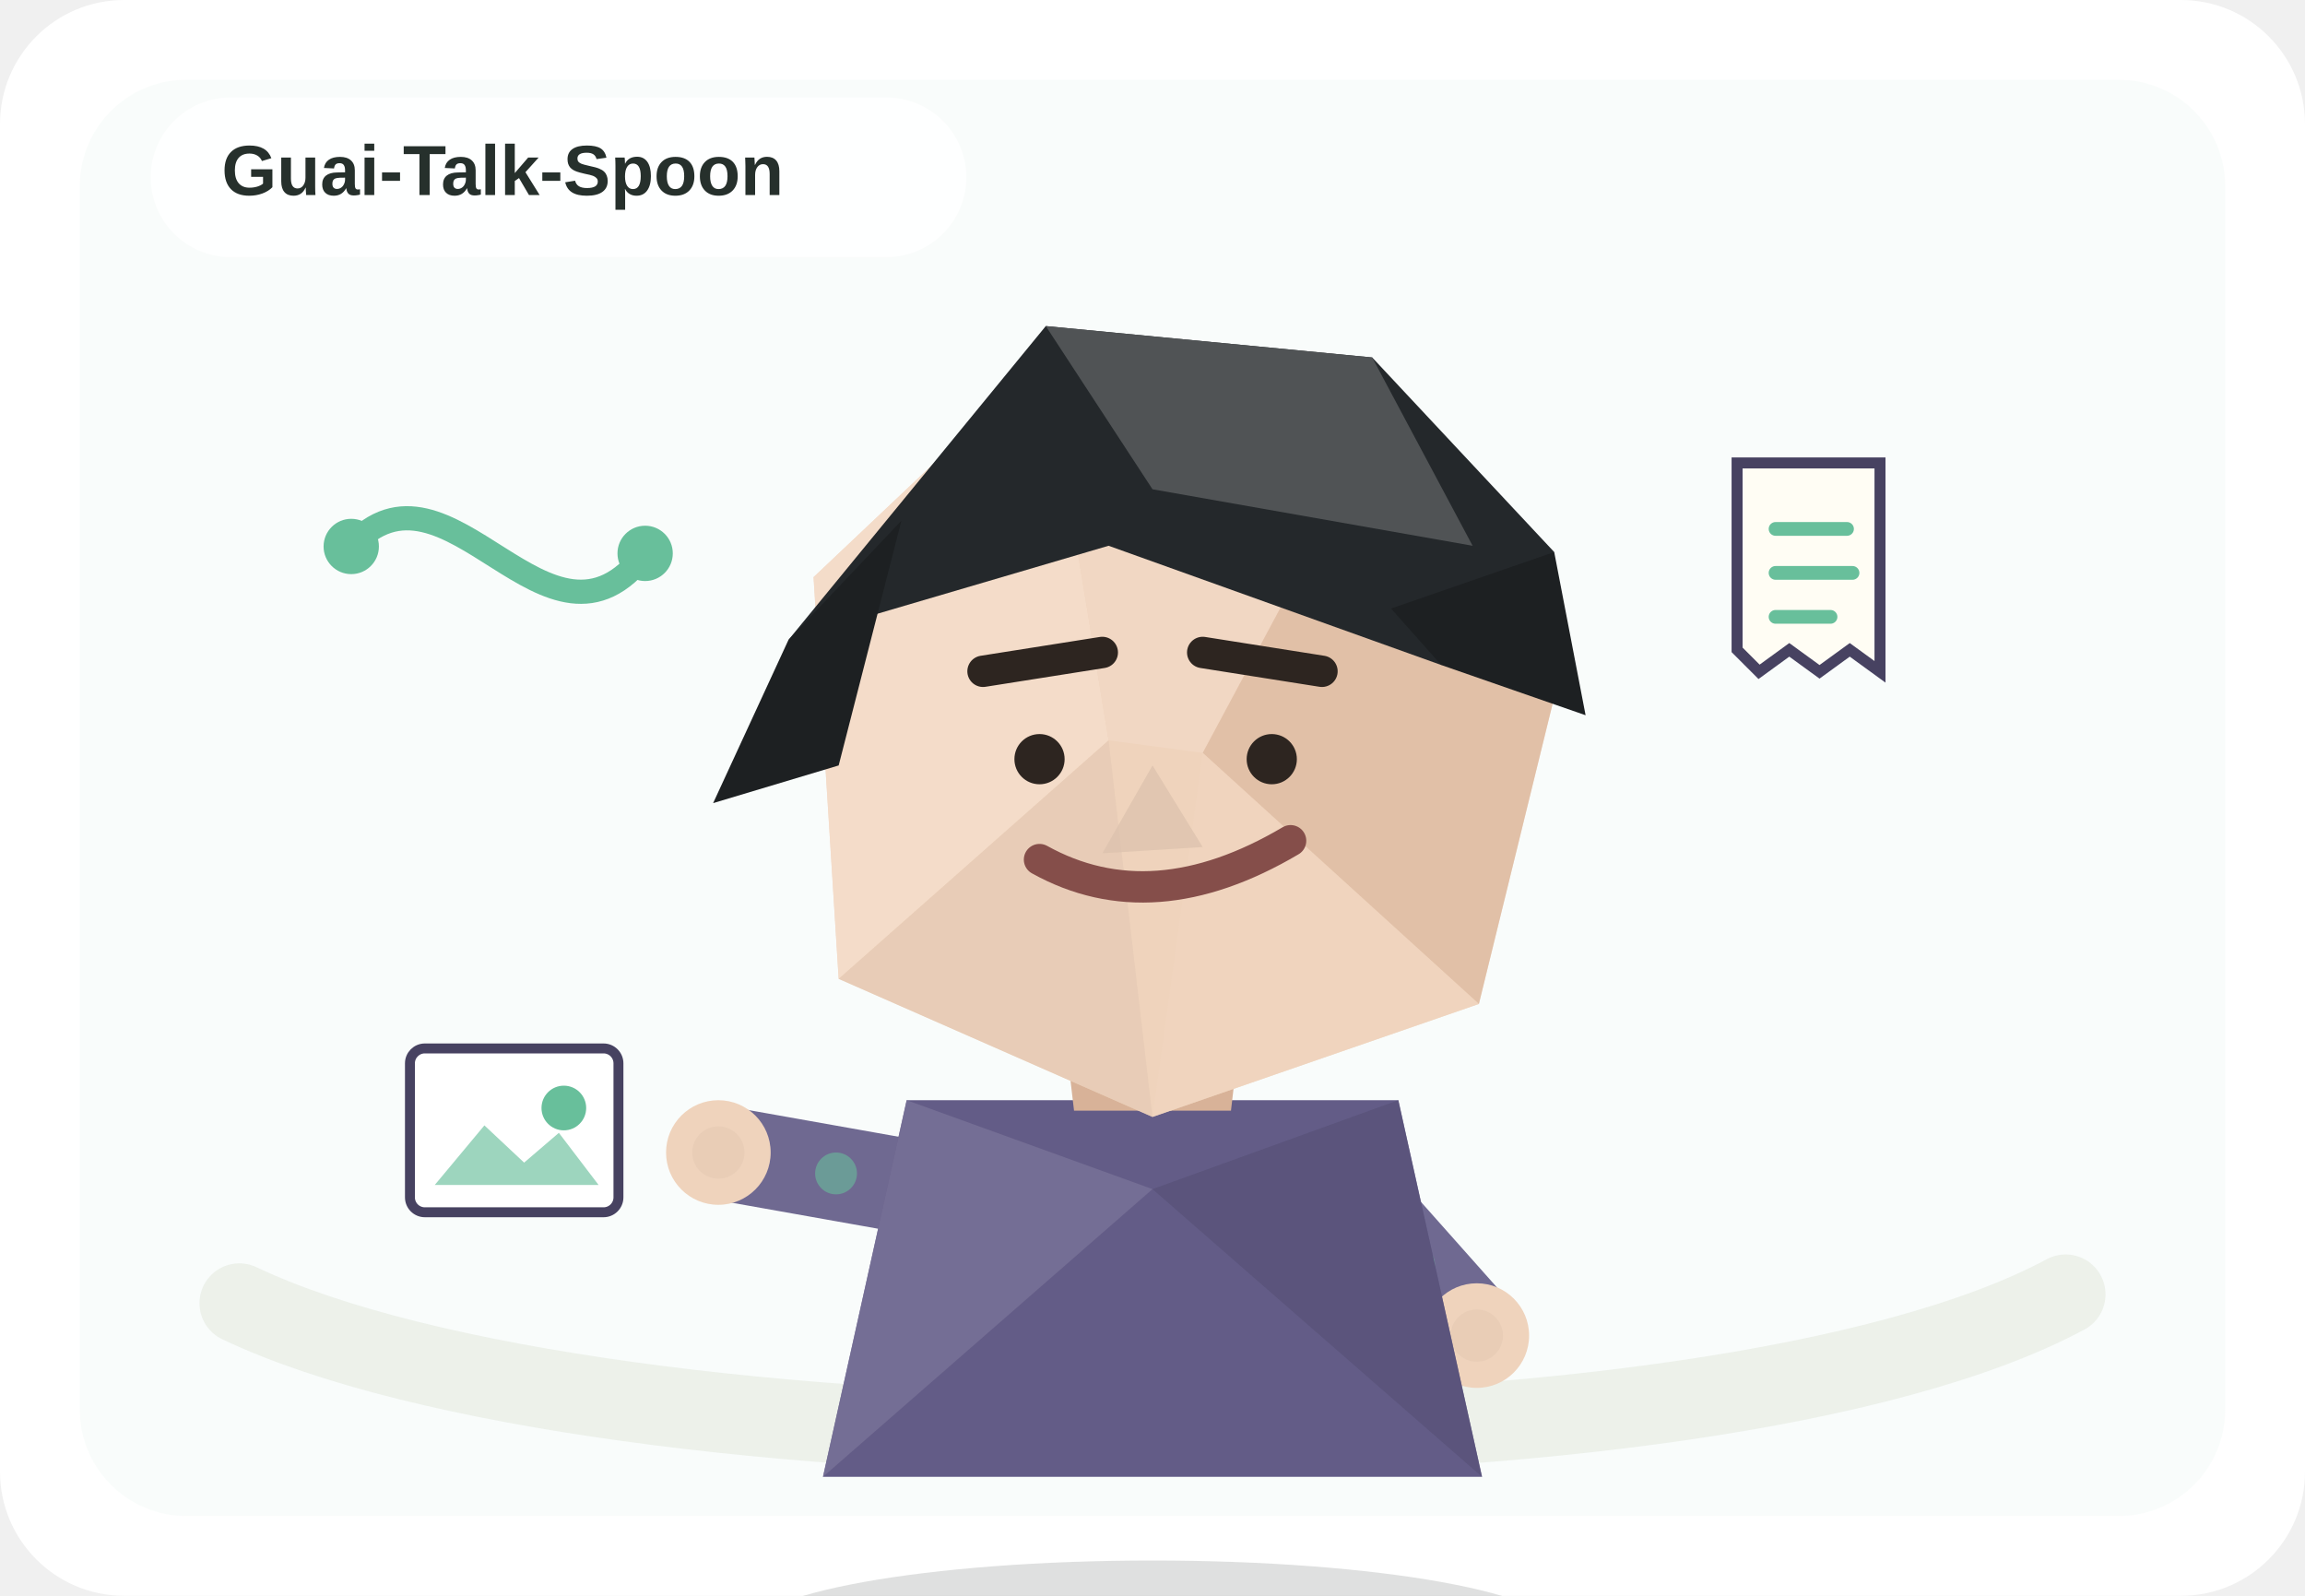
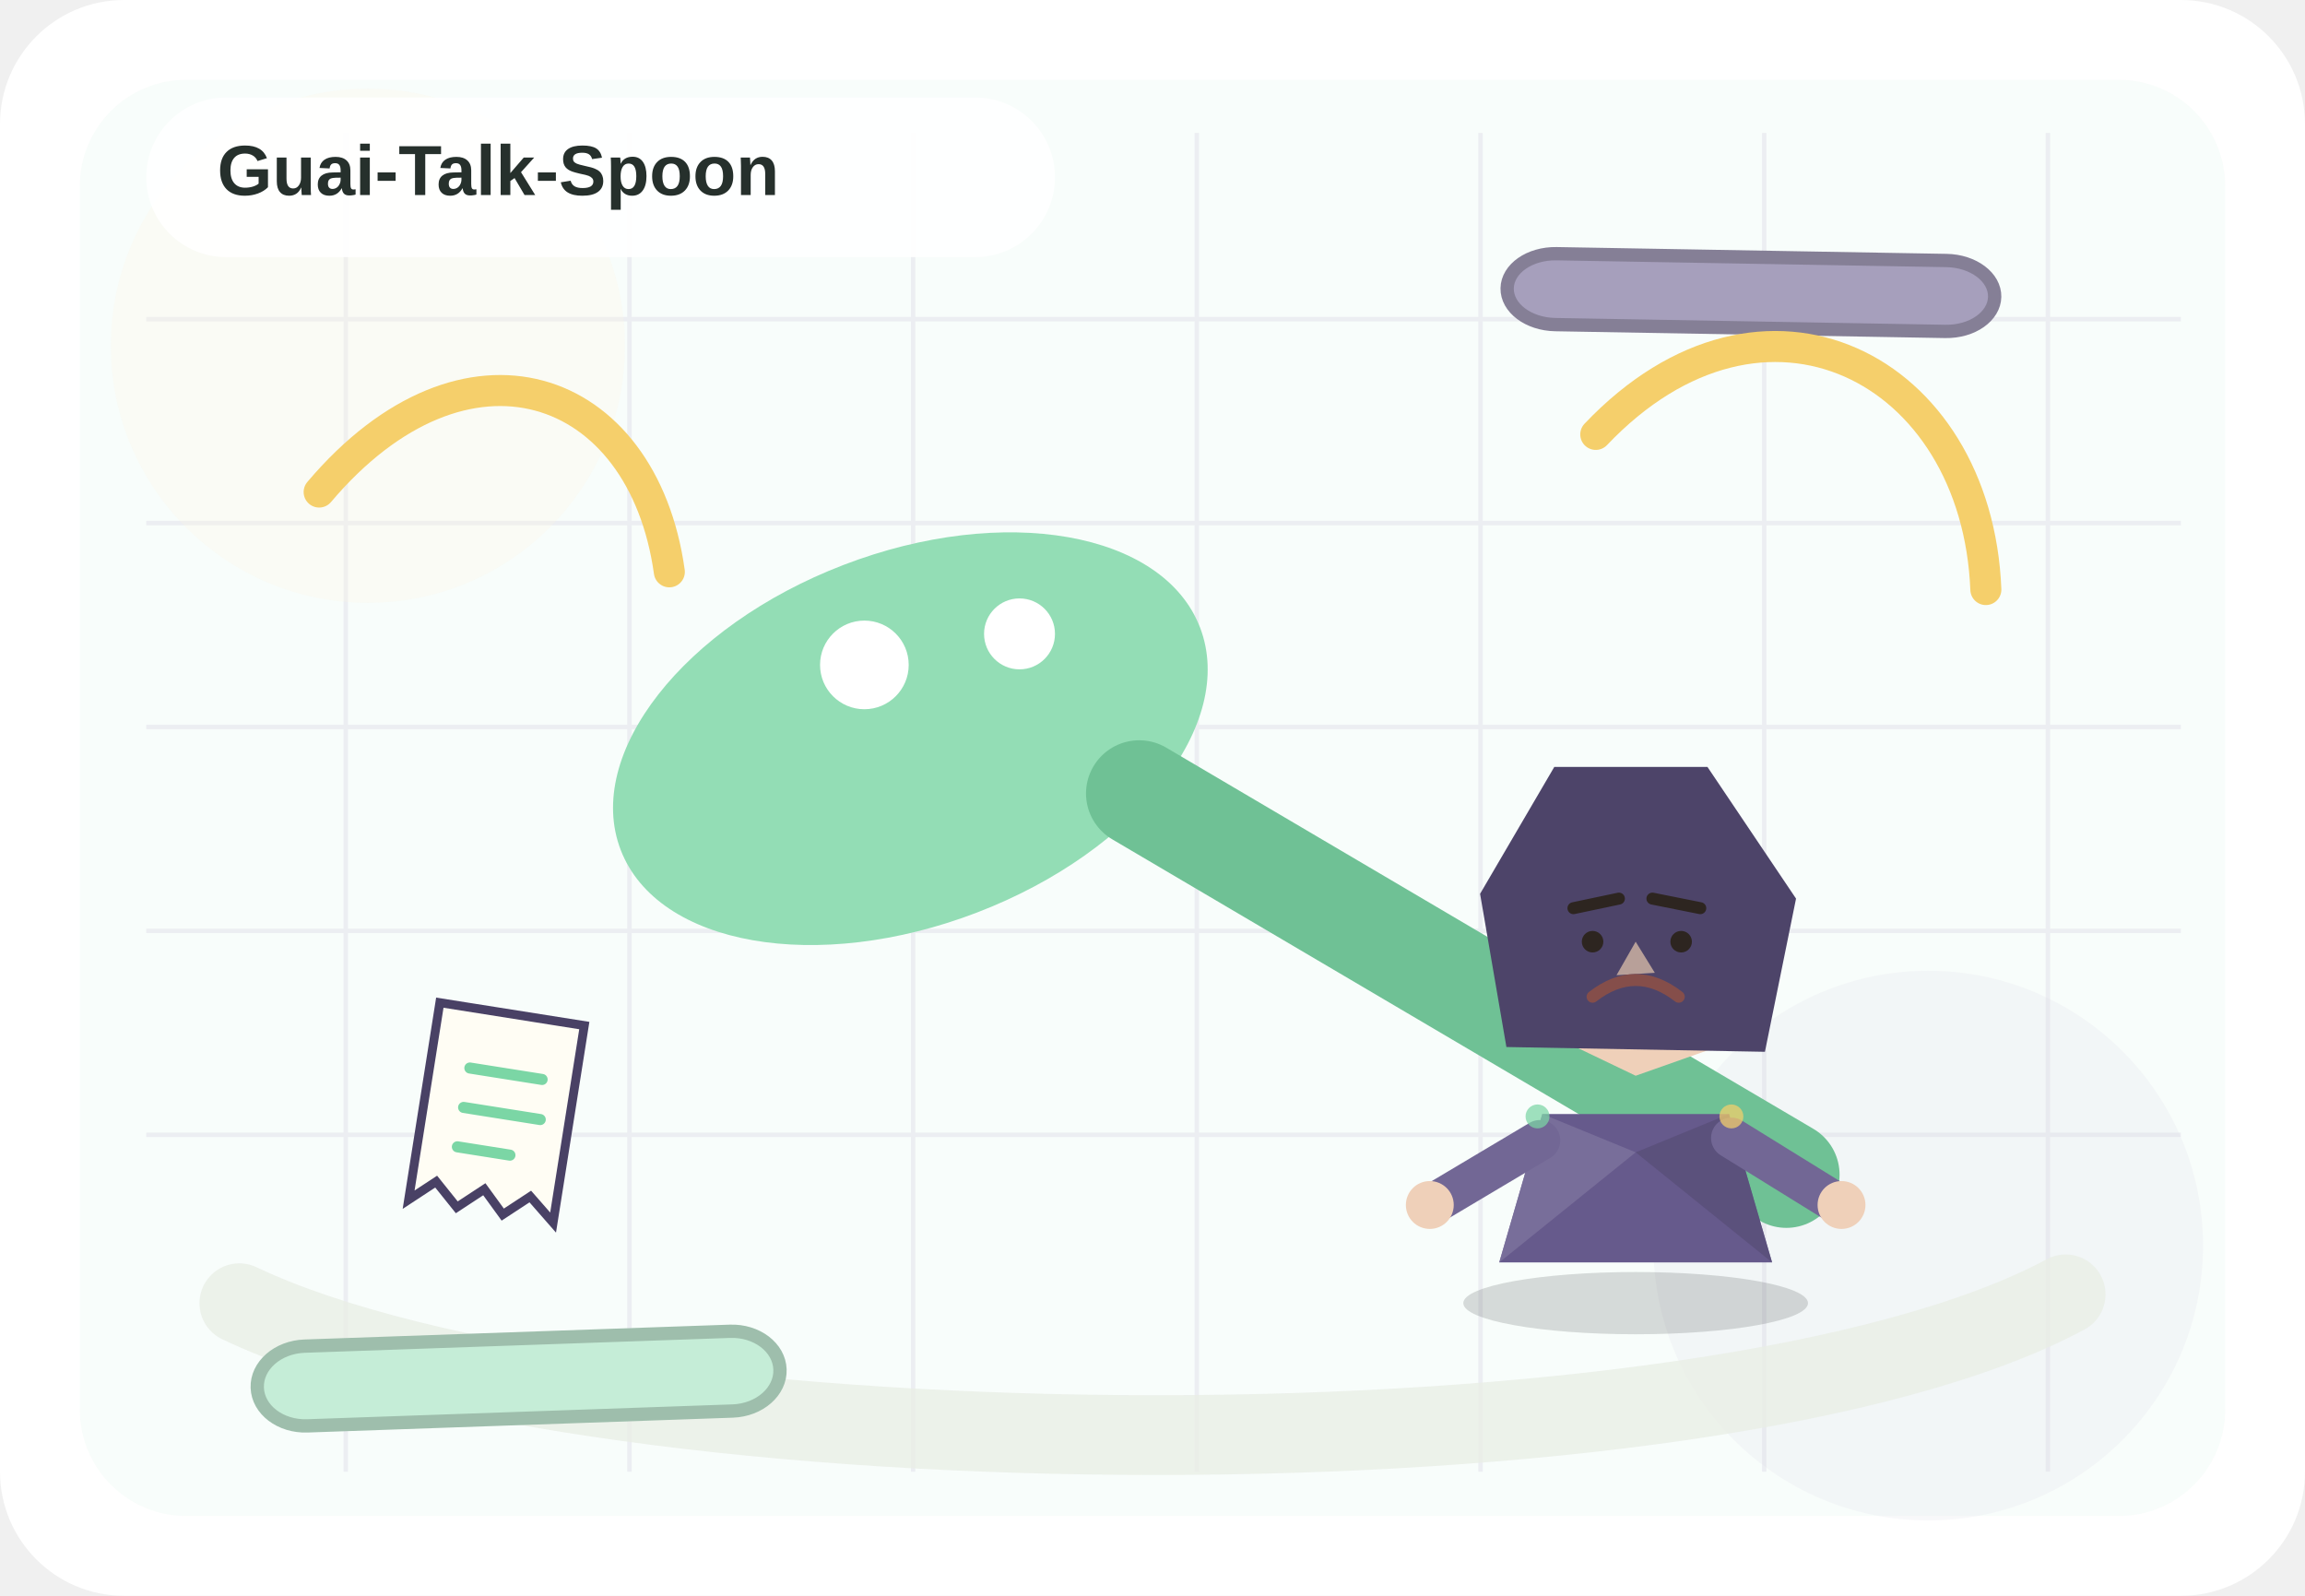
<svg xmlns="http://www.w3.org/2000/svg" width="1040" height="720" viewBox="0 0 520 360" role="img" aria-labelledby="title desc">
  <rect width="520" height="360" rx="28" fill="#ffffff" />
-   <rect x="18" y="18" width="484" height="324" rx="24" fill="#e1f2eb" opacity=".2" />
+   <rect x="18" y="18" width="484" height="324" rx="24" fill="#eaf8f1" opacity=".32" />
+   <path d="M33 72 H492 M33 118 H492 M33 164 H492 M33 210 H492 M33 256 H492 M78 30 V332 M142 30 V332 M206 30 V332 M270 30 V332 M334 30 V332 M398 30 V332 M462 30 V332" stroke="#dad7e3" stroke-width="1" opacity=".4" />
+   <circle cx="83" cy="78" r="58" fill="#fdf4de" opacity=".22" />
+   <circle cx="435" cy="281" r="62" fill="#dad7e3" opacity=".18" />
  <path d="M54 294 C136 333 386 335 466 292" fill="none" stroke="#e9eee6" stroke-width="18" stroke-linecap="round" opacity=".78" />
-   <g transform="translate(112 142) scale(0.78)">
-     <path d="M-42 -24 C-14 -55 15 15 43 -22" fill="none" stroke="#68bf9b" stroke-width="7" stroke-linecap="round" />
-     <circle cx="-42" cy="-24" r="8" fill="#68bf9b" />
-     <circle cx="43" cy="-22" r="8" fill="#68bf9b" />
+   <rect x="58" y="302" width="118" height="18" rx="11" fill="#c5edd7" stroke="#9ebeac" stroke-width="3" transform="rotate(-2 117 311)" />
+   <rect x="340" y="58" width="110" height="16" rx="11" fill="#a69fbc" stroke="#857f96" stroke-width="3" transform="rotate(1 395 66)" />
+   <g transform="translate(245 175) scale(1)">
+     <ellipse cx="-34" cy="-22" rx="70" ry="42" fill="#93ddb5" transform="rotate(-21)" />
+     <path d="M12 4 L158 90" stroke="#6fc195" stroke-width="24" stroke-linecap="round" />
+     <circle cx="-50" cy="-25" r="10" fill="#fff" />
+     <circle cx="-15" cy="-32" r="8" fill="#fff" />
  </g>
-   <g transform="translate(408 128) scale(0.62)">
-     <path d="M-26 -38 H26 V38 L15 30 L4 38 L-7 30 L-18 38 L-26 30 Z" fill="#fffdf4" stroke="#474261" stroke-width="4" />
-     <path d="M-12 -14 H14 M-12 2 H16 M-12 18 H8" stroke="#68bf9b" stroke-width="5" stroke-linecap="round" />
+   <path d="M72 111 C105 72 145 86 151 129" fill="none" stroke="#f5cf6b" stroke-width="7" stroke-linecap="round" />
+   <path d="M360 98 C398 58 446 83 448 133" fill="none" stroke="#f5cf6b" stroke-width="7" stroke-linecap="round" />
+   <g transform="translate(112 251) scale(0.5)">
+     <path d="M-33 -45 H33 V45 L21 35 L10 45 L0 35 L-11 45 L-22 35 L-33 45 Z" fill="#fffdf4" stroke="#494165" stroke-width="4" transform="rotate(9)" />
+     <path d="M-15 -18 H18 M-15 0 H20 M-15 18 H9" stroke="#7bd6a5" stroke-width="5" stroke-linecap="round" transform="rotate(9)" />
  </g>
-   <g transform="translate(116 255) scale(0.56)">
-     <rect x="-42" y="-33" width="84" height="66" rx="6" fill="#fff" stroke="#474261" stroke-width="4" />
-     <circle cx="20" cy="-9" r="9" fill="#68bf9b" />
-     <path d="M-32 22 L-12 -2 L4 13 L18 1 L34 22 Z" fill="#9dd5be" />
+   <g transform="translate(369 247) scale(0.54)">
+     <ellipse cx="0" cy="87" rx="72" ry="13" fill="#17201d" opacity=".16" />
+     <polygon points="-39,8 39,8 57,70 -57,70" fill="#665a8c" />
+     <polygon points="-39,8 0,24 -57,70" fill="#7d739d" opacity=".8" />
+     <polygon points="39,8 0,24 57,70" fill="#584d78" opacity=".76" />
+     <path d="M-40 19 L-82 44 M40 18 L82 44" stroke="#726795" stroke-width="17" stroke-linecap="round" />
+     <circle cx="-86" cy="46" r="10" fill="#efd0b9" />
+     <circle cx="86" cy="46" r="10" fill="#efd0b9" />
+     <g transform="translate(0 -64)">
+       <polygon points="-53,-30 -14,-61 39,-55 63,-16 51,38 0,56 -48,33" fill="#efd0b9" />
+       <polygon points="-53,-30 -14,-61 -8,0 -48,33" fill="#f1d5c0" opacity=".8" />
+       <polygon points="39,-55 63,-16 51,38 7,-1" fill="#d2b7a3" opacity=".62" />
+       <polygon points="-65,-20 -34,-73 30,-73 67,-18 54,46 -54,44" fill="#4d4469" />
+       <path d="M-26 -14 L-7 -18 M7 -18 L27 -14" stroke="#2d2520" stroke-width="5" stroke-linecap="round" />
+       <circle cx="-18" cy="0" r="4.5" fill="#2d2520" />
+       <circle cx="19" cy="0" r="4.5" fill="#2d2520" />
+       <polygon points="0,0 -8,14 8,13" fill="#dcbfaa" opacity=".75" />
+       <path d="M-18 23 Q0 9 18 23" fill="none" stroke="#854e4a" stroke-width="5" stroke-linecap="round" />
+     </g>
+     <circle cx="-41" cy="9" r="5" fill="#7bd6a5" opacity=".72" />
+     <circle cx="40" cy="9" r="5" fill="#f5cf6b" opacity=".72" />
  </g>
-   <g transform="translate(260 260) scale(1.18)">
-     <ellipse cx="0" cy="92" rx="78" ry="14" fill="#17201d" opacity=".14" />
-     <path d="M-38 8 L-60.5 4 L-83 0" fill="none" stroke="#6f6991" stroke-width="18" stroke-linecap="round" stroke-linejoin="round" />
-     <circle cx="-60.5" cy="4" r="4" fill="#68bf9b" opacity=".58" />
-     <circle cx="-83" cy="0" r="10" fill="#efd3bc" />
-     <circle cx="-83" cy="0" r="5" fill="#dcc2ad" opacity=".35" />
-     <path d="M38 8 L50 21.5 L62 35" fill="none" stroke="#6f6991" stroke-width="18" stroke-linecap="round" stroke-linejoin="round" />
-     <circle cx="50" cy="21.5" r="4" fill="#68bf9b" opacity=".58" />
-     <circle cx="62" cy="35" r="10" fill="#efd3bc" />
-     <circle cx="62" cy="35" r="5" fill="#dcc2ad" opacity=".35" />
-     <polygon points="-47,-10 47,-10 63,62 -63,62" fill="#635c87" />
-     <polygon points="-47,-10 0,7 -63,62" fill="#797398" opacity=".78" />
-     <polygon points="47,-10 0,7 63,62" fill="#575177" opacity=".72" />
-     <polygon points="-17,-25 17,-25 15,-8 -15,-8" fill="#d8b298" />
-     <g transform="translate(0 -74) scale(1.2)">
-       <polygon points="-54,-30 -17,-65 38,-58 66,-19 52,38 0,56 -50,34" fill="#efd3bc" />
-       <polygon points="-54,-30 -17,-65 -7,-4 -50,34" fill="#f6dfcd" opacity=".76" />
-       <polygon points="-17,-65 38,-58 8,-2 -7,-4" fill="#f1d7c3" />
-       <polygon points="38,-58 66,-19 52,38 8,-2" fill="#d8b298" opacity=".58" />
-       <polygon points="-50,34 -7,-4 0,56" fill="#e3c8b3" opacity=".62" />
-       <polygon points="8,-2 52,38 0,56" fill="#f0d5bf" opacity=".62" />
-       <polygon points="-58,-20 -17,-70 35,-65 64,-34 46,-16 -7,-35" fill="#24282b" />
-       <polygon points="-17,-70 35,-65 51,-35 0,-44" fill="#505355" />
-       <polygon points="46,-16 69,-8 64,-34 38,-25" fill="#1d2022" />
-       <polygon points="-58,-20 -70,6 -50,0 -40,-39" fill="#1d2022" />
-       <path d="M-27 -15 L-8 -18 M8 -18 L27 -15" stroke="#2d2520" stroke-width="5" stroke-linecap="round" />
-       <circle cx="-18" cy="-1" r="4" fill="#2d2520" />
-       <circle cx="19" cy="-1" r="4" fill="#2d2520" />
-       <polygon points="0,0 -8,14 8,13" fill="#dcc2ad" opacity=".75" />
-       <path d="M-18 15 Q0 25 22 12" fill="none" stroke="#854e4a" stroke-width="5" stroke-linecap="round" />
-     </g>
-   </g>
-   <g transform="translate(34 42)">
-     <rect x="0" y="-20" width="184" height="36" rx="18" fill="#ffffff" opacity=".9" />
-     <text x="16" y="2" font-family="Arial, Helvetica, sans-serif" font-size="16" font-weight="800" fill="#26302c">Guai-Talk-Spoon</text>
+   <g transform="translate(33 42)">
+     <rect x="0" y="-20" width="205" height="36" rx="18" fill="#ffffff" opacity=".92" />
+     <text x="16" y="2" font-family="Arial, Helvetica, sans-serif" font-size="16" font-weight="900" fill="#26302c">Guai-Talk-Spoon</text>
  </g>
</svg>
